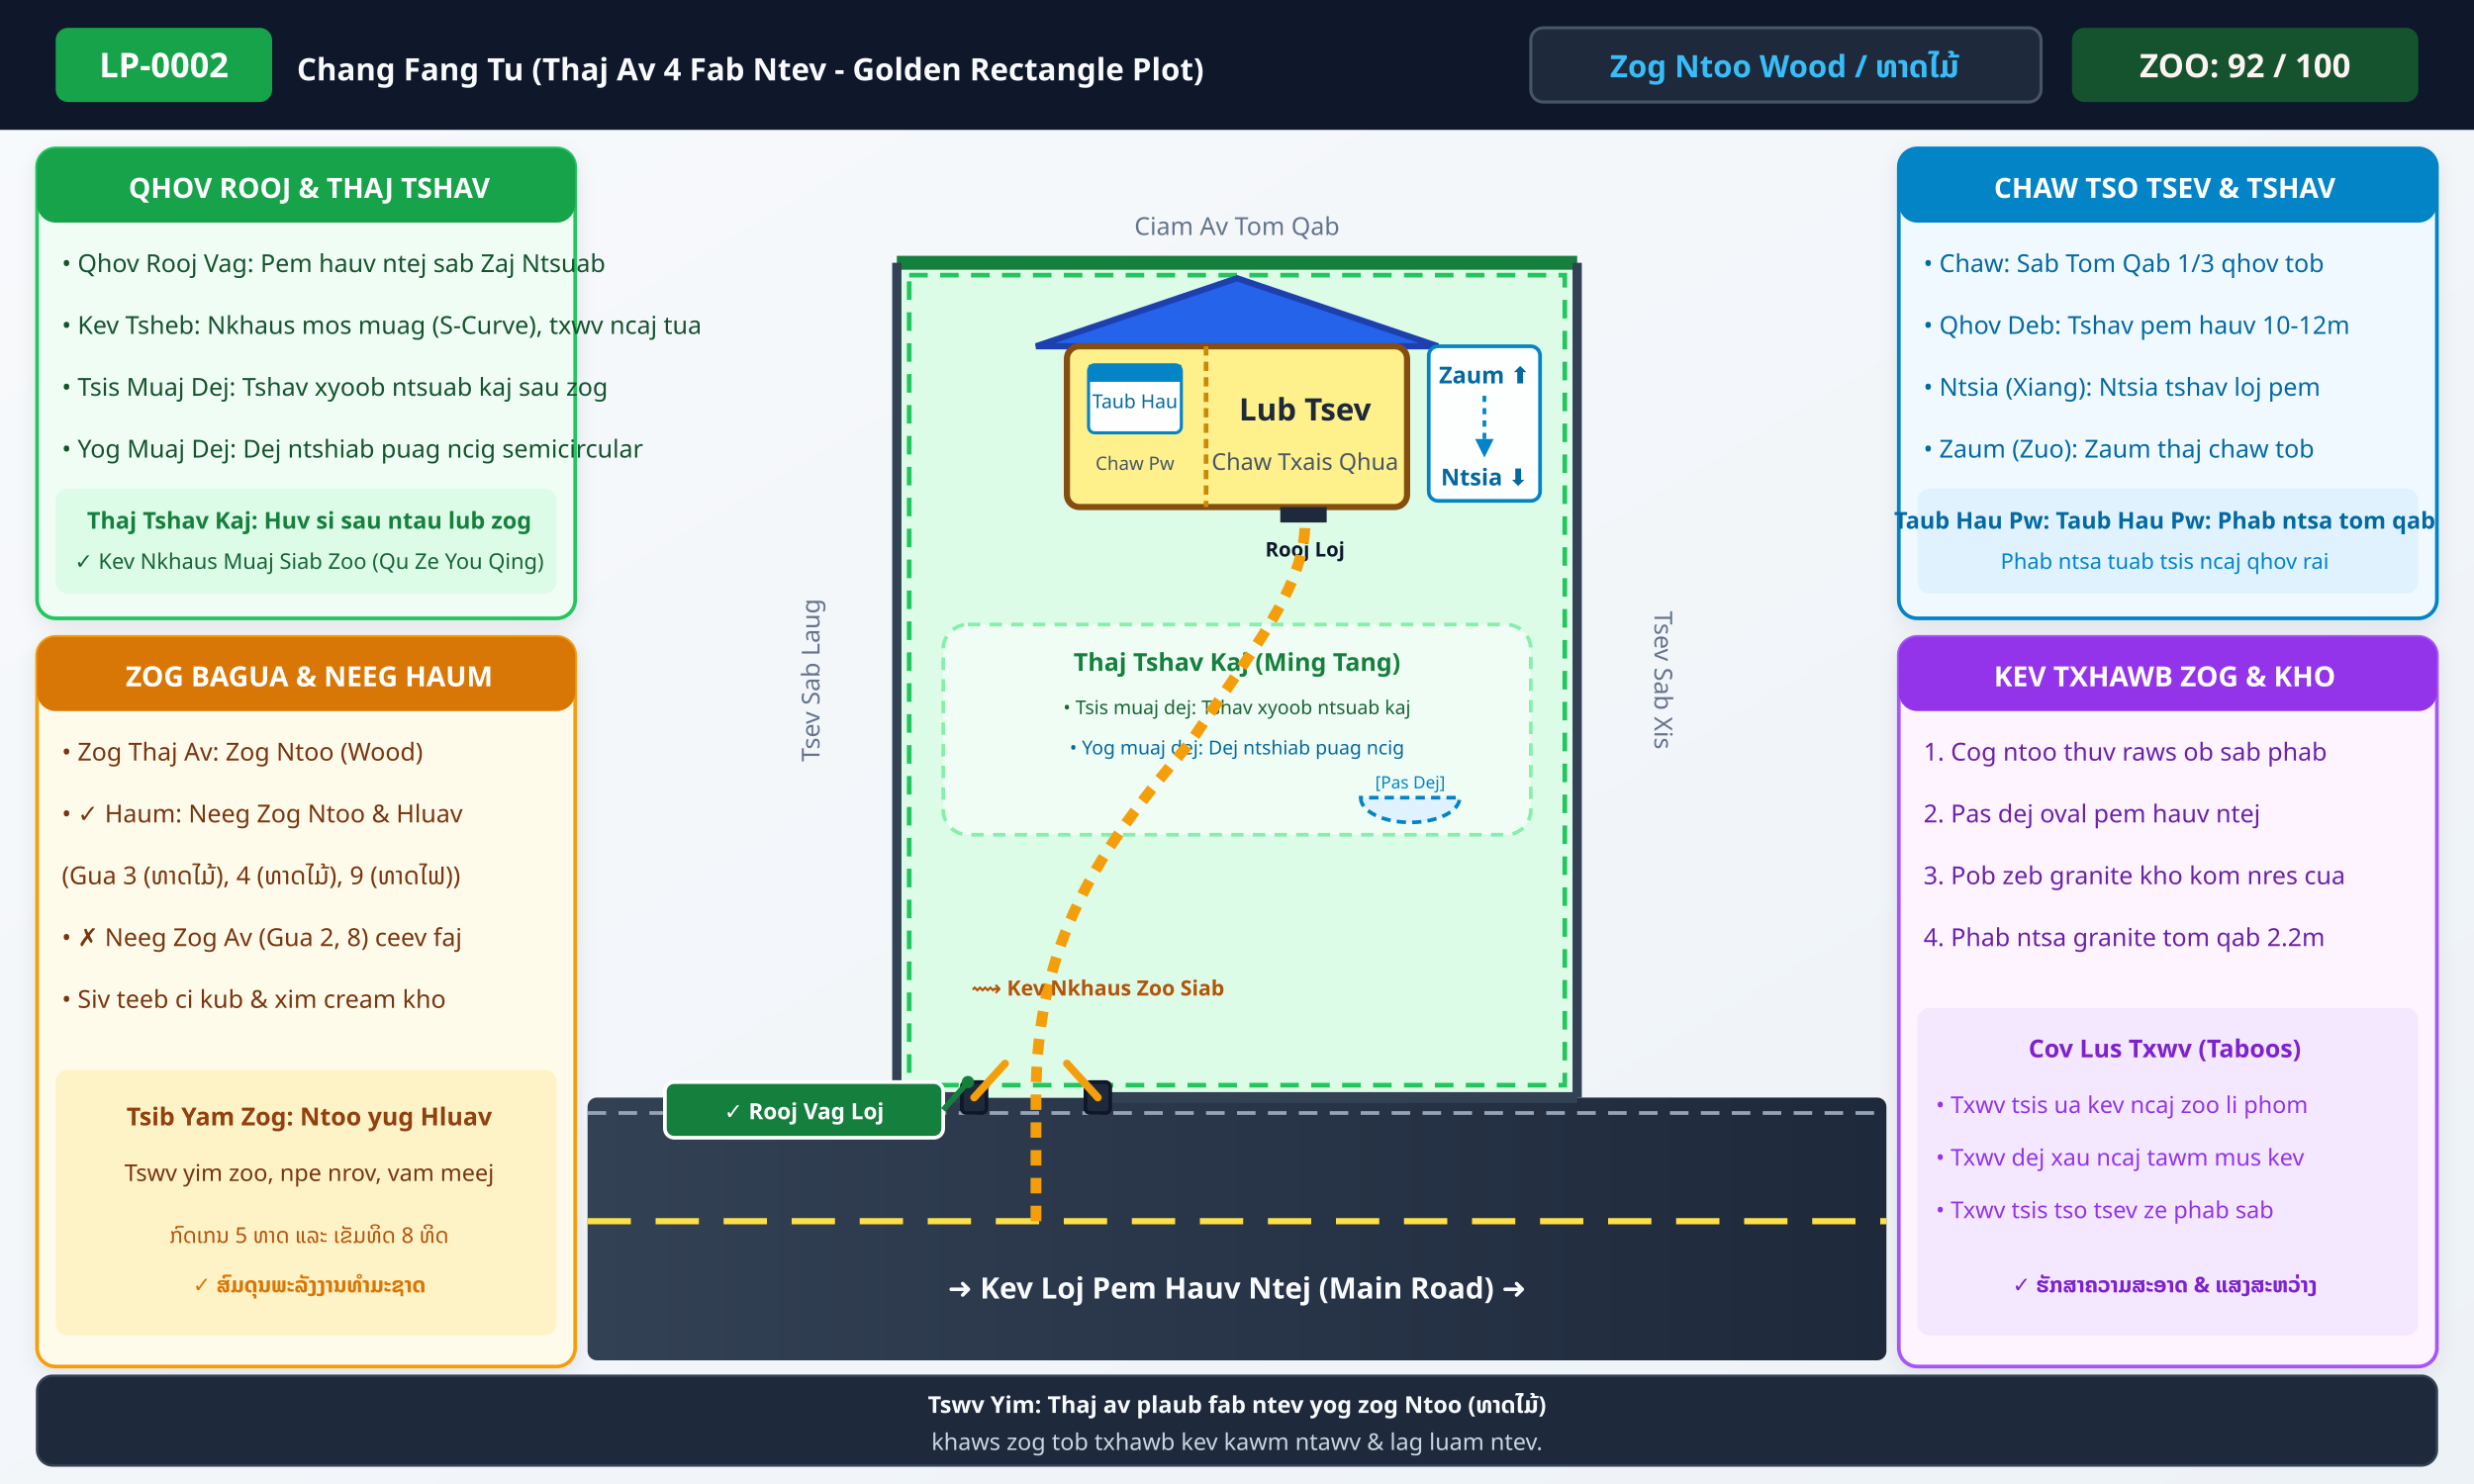
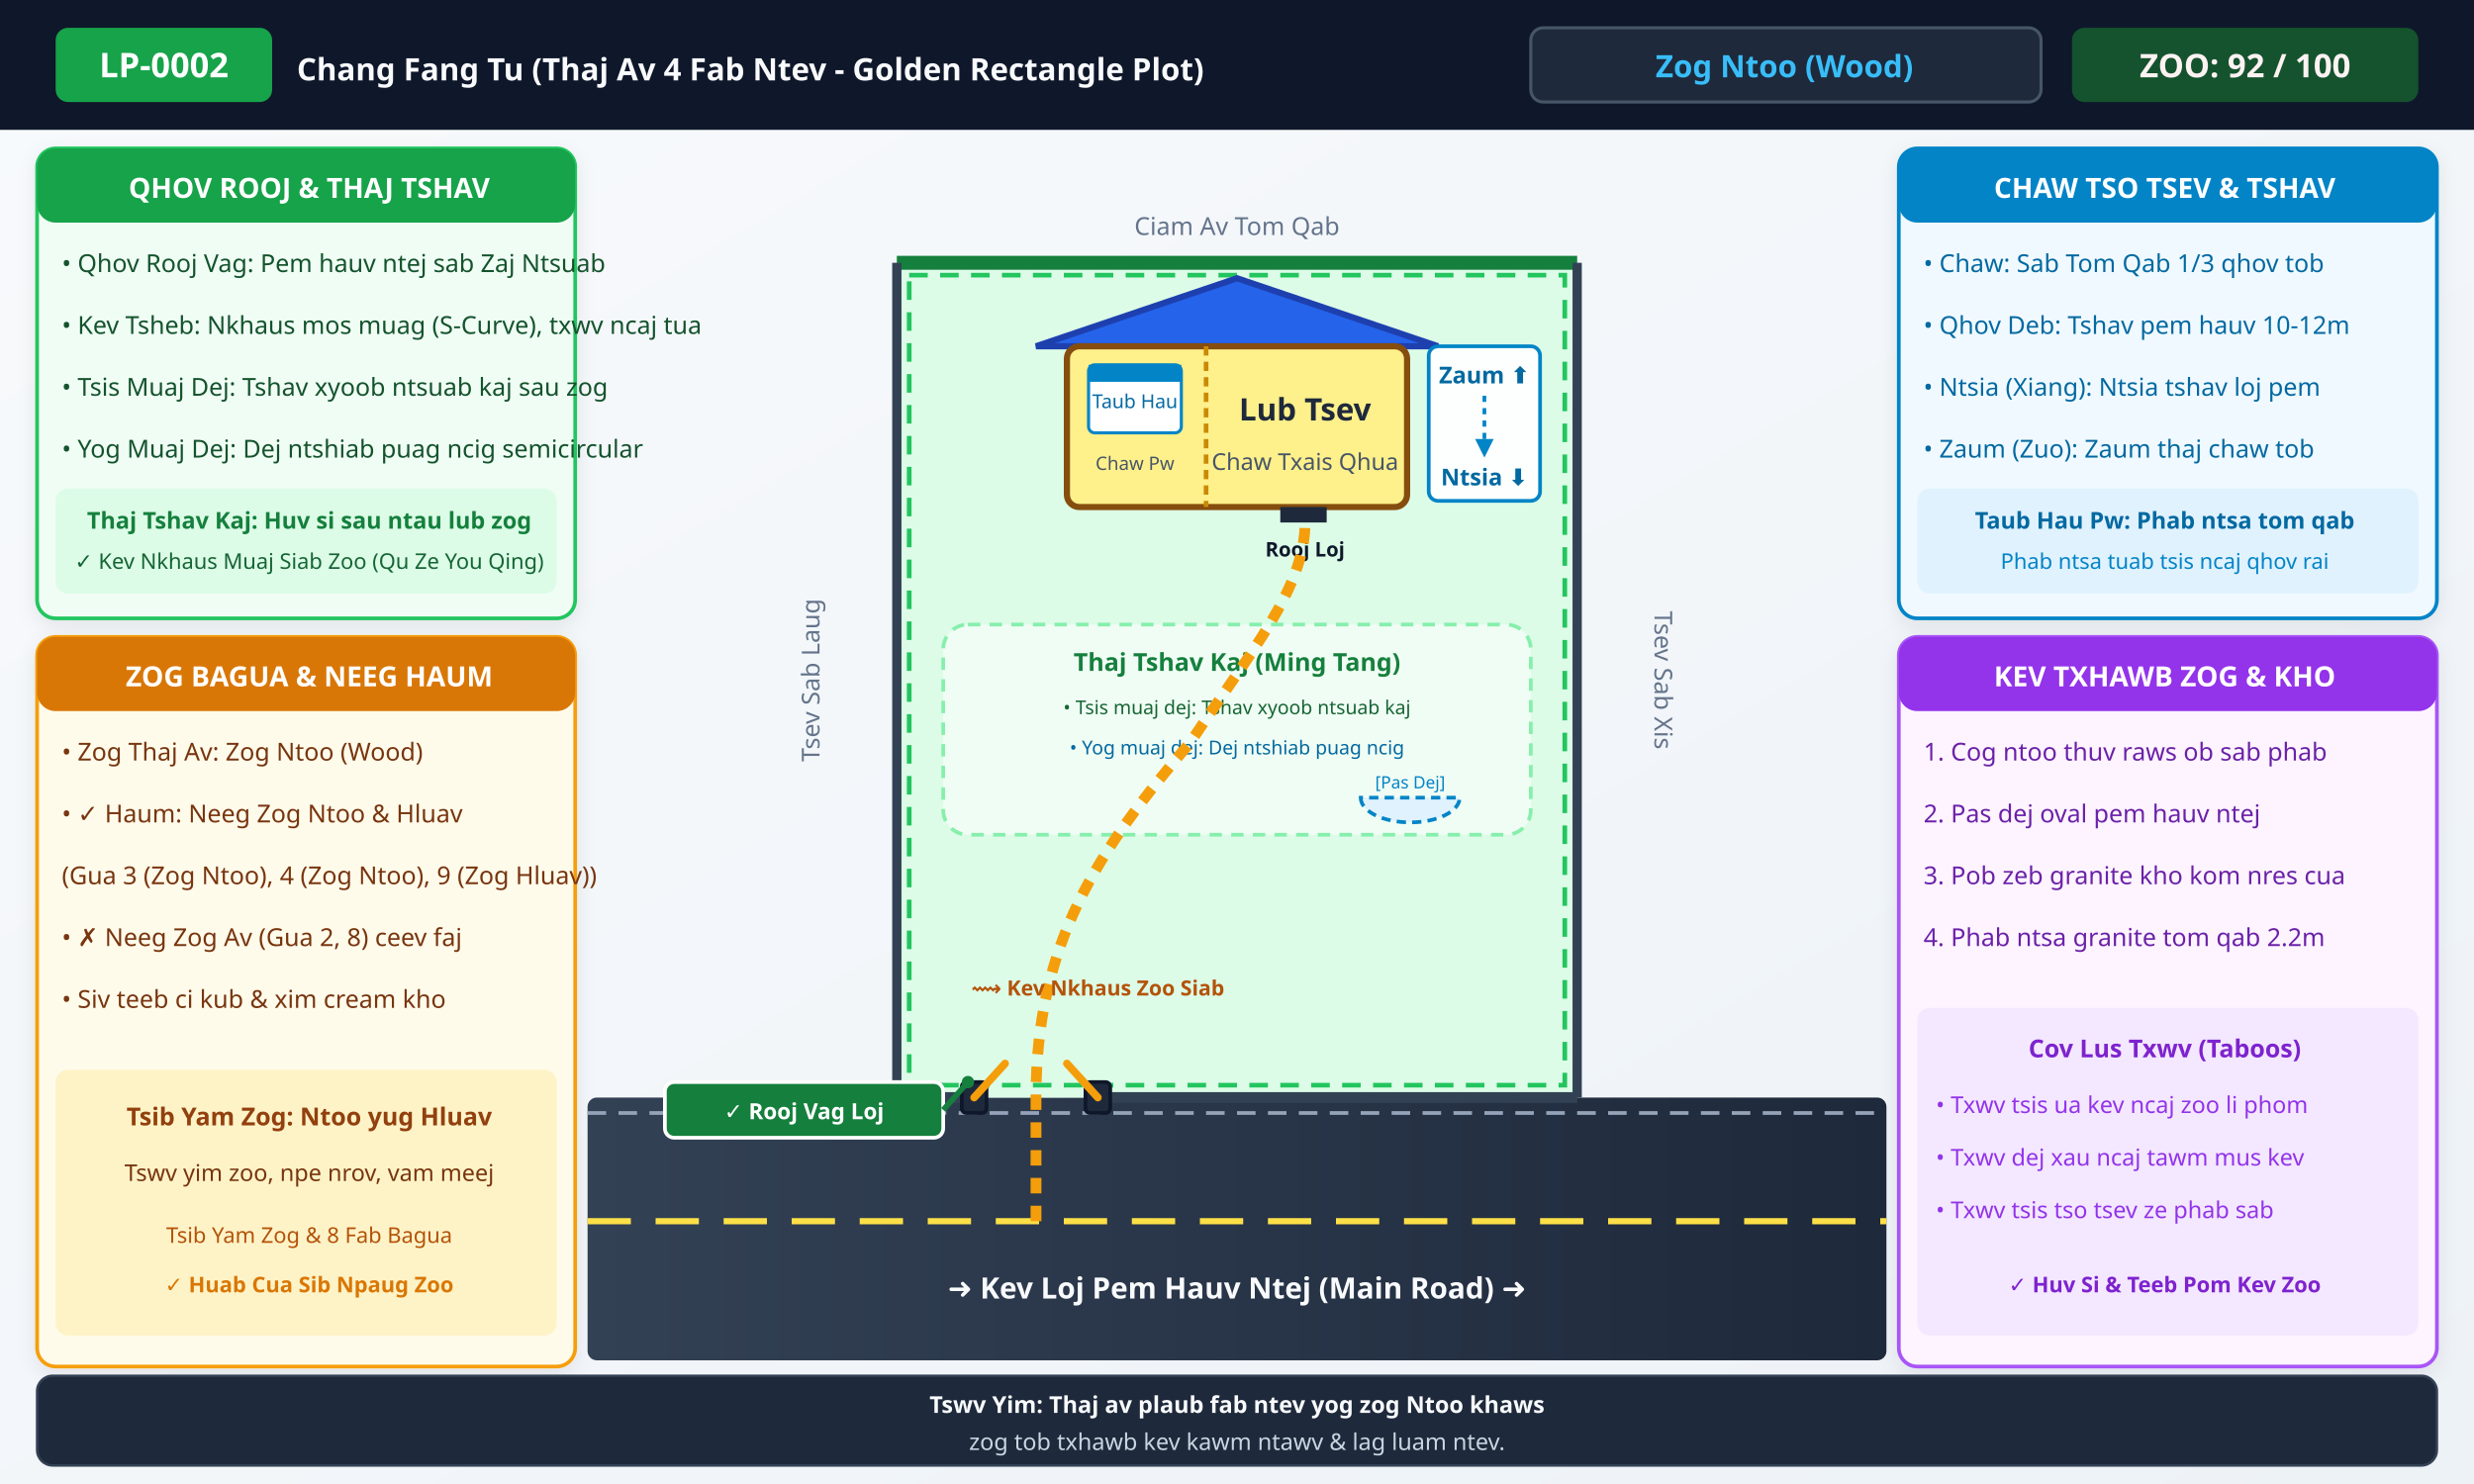
<svg xmlns="http://www.w3.org/2000/svg" viewBox="0 0 800 480" width="800" height="480">
  <defs>
    <linearGradient id="bgGrad" x1="0%" y1="0%" x2="100%" y2="100%">
      <stop offset="0%" stop-color="#F8FAFC" />
      <stop offset="100%" stop-color="#EDF2F7" />
    </linearGradient>
    <linearGradient id="roadGrad" x1="0%" y1="0%" x2="100%" y2="0%">
      <stop offset="0%" stop-color="#334155" />
      <stop offset="100%" stop-color="#1E293B" />
    </linearGradient>
    <filter id="shadow" x="-5%" y="-5%" width="110%" height="110%">
      <feDropShadow dx="0" dy="2" stdDeviation="3" flood-opacity="0.08" />
    </filter>
  </defs>
  <rect width="800" height="480" fill="url(#bgGrad)" />
  <rect x="0" y="0" width="800" height="42" fill="#0F172A" />
  <rect x="18" y="9" width="70" height="24" rx="4" fill="#16A34A" />
  <text x="53" y="25" font-family="'Segoe UI', sans-serif" font-weight="bold" font-size="11" fill="#FFFFFF" text-anchor="middle">LP-0002</text>
  <text x="96" y="26" font-family="'Noto Sans Lao', 'Segoe UI', sans-serif" font-weight="bold" font-size="10" fill="#F8FAFC">Chang Fang Tu (Thaj Av 4 Fab Ntev - Golden Rectangle Plot)</text>
  <rect x="495" y="9" width="165" height="24" rx="4" fill="#1E293B" stroke="#475569" stroke-width="1" />
-   <text x="577" y="25" font-family="'Noto Sans Lao', 'Segoe UI', sans-serif" font-weight="bold" font-size="10" fill="#38BDF8" text-anchor="middle">Zog Ntoo Wood / ທາດໄມ້</text>
+   <text x="577" y="25" font-family="'Noto Sans Lao', 'Segoe UI', sans-serif" font-weight="bold" font-size="10" fill="#38BDF8" text-anchor="middle">Zog Ntoo (Wood)</text>
  <rect x="670" y="9" width="112" height="24" rx="4" fill="#14532D" />
  <text x="726" y="25" font-family="'Noto Sans Lao', 'Segoe UI', sans-serif" font-weight="bold" font-size="10.5" fill="#FEF2F2" text-anchor="middle">ZOO: 92 / 100</text>
  <rect x="12" y="48" width="174" height="152" rx="6" fill="#F0FDF4" stroke="#22C55E" stroke-width="1.2" filter="url(#shadow)" />
  <rect x="12" y="48" width="174" height="24" rx="6" fill="#16A34A" />
  <text x="100" y="64" font-family="'Noto Sans Lao', 'Segoe UI', sans-serif" font-weight="bold" font-size="9" fill="#FFFFFF" text-anchor="middle">QHOV ROOJ &amp; THAJ TSHAV</text>
  <text x="20" y="88" font-family="'Noto Sans Lao', 'Segoe UI', sans-serif" font-size="8" fill="#14532D">• Qhov Rooj Vag: Pem hauv ntej sab Zaj Ntsuab</text>
  <text x="20" y="108" font-family="'Noto Sans Lao', 'Segoe UI', sans-serif" font-size="8" fill="#14532D">• Kev Tsheb: Nkhaus mos muag (S-Curve), txwv ncaj tua</text>
  <text x="20" y="128" font-family="'Noto Sans Lao', 'Segoe UI', sans-serif" font-size="8" fill="#14532D">• Tsis Muaj Dej: Tshav xyoob ntsuab kaj sau zog</text>
  <text x="20" y="148" font-family="'Noto Sans Lao', 'Segoe UI', sans-serif" font-size="8" fill="#14532D">• Yog Muaj Dej: Dej ntshiab puag ncig semicircular</text>
  <rect x="18" y="158" width="162" height="34" rx="4" fill="#DCFCE7" />
  <text x="100" y="171" font-family="'Noto Sans Lao', 'Segoe UI', sans-serif" font-weight="bold" font-size="7.5" fill="#15803D" text-anchor="middle">Thaj Tshav Kaj: Huv si sau ntau lub zog</text>
  <text x="100" y="184" font-family="'Noto Sans Lao', 'Segoe UI', sans-serif" font-size="7" fill="#166534" text-anchor="middle">✓ Kev Nkhaus Muaj Siab Zoo (Qu Ze You Qing)</text>
  <rect x="12" y="206" width="174" height="236" rx="6" fill="#FFFBEB" stroke="#F59E0B" stroke-width="1.2" filter="url(#shadow)" />
  <rect x="12" y="206" width="174" height="24" rx="6" fill="#D97706" />
  <text x="100" y="222" font-family="'Noto Sans Lao', 'Segoe UI', sans-serif" font-weight="bold" font-size="9" fill="#FFFFFF" text-anchor="middle">ZOG BAGUA &amp; NEEG HAUM</text>
  <text x="20" y="246" font-family="'Noto Sans Lao', 'Segoe UI', sans-serif" font-size="8" fill="#78350F">• Zog Thaj Av: Zog Ntoo (Wood)</text>
  <text x="20" y="266" font-family="'Noto Sans Lao', 'Segoe UI', sans-serif" font-size="8" fill="#78350F">• ✓ Haum: Neeg Zog Ntoo &amp; Hluav</text>
-   <text x="20" y="286" font-family="'Noto Sans Lao', 'Segoe UI', sans-serif" font-size="8" fill="#78350F">(Gua 3 (ທາດໄມ້), 4 (ທາດໄມ້), 9 (ທາດໄຟ))</text>
+   <text x="20" y="286" font-family="'Noto Sans Lao', 'Segoe UI', sans-serif" font-size="8" fill="#78350F">(Gua 3 (Zog Ntoo), 4 (Zog Ntoo), 9 (Zog Hluav))</text>
  <text x="20" y="306" font-family="'Noto Sans Lao', 'Segoe UI', sans-serif" font-size="8" fill="#78350F">• ✗ Neeg Zog Av (Gua 2, 8) ceev faj</text>
  <text x="20" y="326" font-family="'Noto Sans Lao', 'Segoe UI', sans-serif" font-size="8" fill="#78350F">• Siv teeb ci kub &amp; xim cream kho</text>
  <rect x="18" y="346" width="162" height="86" rx="4" fill="#FEF3C7" />
  <text x="100" y="364" font-family="'Noto Sans Lao', 'Segoe UI', sans-serif" font-weight="bold" font-size="8" fill="#92400E" text-anchor="middle">Tsib Yam Zog: Ntoo yug Hluav</text>
  <text x="100" y="382" font-family="'Noto Sans Lao', 'Segoe UI', sans-serif" font-size="7.5" fill="#78350F" text-anchor="middle">Tswv yim zoo, npe nrov, vam meej</text>
-   <text x="100" y="402" font-family="'Noto Sans Lao', 'Segoe UI', sans-serif" font-size="7" fill="#B45309" text-anchor="middle">ກົດເກນ 5 ທາດ ແລະ ເຂັມທິດ 8 ທິດ</text>
-   <text x="100" y="418" font-family="'Noto Sans Lao', 'Segoe UI', sans-serif" font-weight="bold" font-size="7" fill="#D97706" text-anchor="middle">✓ ສົມດຸນພະລັງງານທຳມະຊາດ</text>
+   <text x="100" y="402" font-family="'Noto Sans Lao', 'Segoe UI', sans-serif" font-size="7" fill="#B45309" text-anchor="middle">Tsib Yam Zog &amp; 8 Fab Bagua</text>
+   <text x="100" y="418" font-family="'Noto Sans Lao', 'Segoe UI', sans-serif" font-weight="bold" font-size="7" fill="#D97706" text-anchor="middle">✓ Huab Cua Sib Npaug Zoo</text>
  <rect x="614" y="48" width="174" height="152" rx="6" fill="#F0F9FF" stroke="#0284C7" stroke-width="1.2" filter="url(#shadow)" />
  <rect x="614" y="48" width="174" height="24" rx="6" fill="#0284C7" />
  <text x="700" y="64" font-family="'Noto Sans Lao', 'Segoe UI', sans-serif" font-weight="bold" font-size="9" fill="#FFFFFF" text-anchor="middle">CHAW TSO TSEV &amp; TSHAV</text>
  <text x="622" y="88" font-family="'Noto Sans Lao', 'Segoe UI', sans-serif" font-size="8" fill="#0369A1">• Chaw: Sab Tom Qab 1/3 qhov tob</text>
  <text x="622" y="108" font-family="'Noto Sans Lao', 'Segoe UI', sans-serif" font-size="8" fill="#0369A1">• Qhov Deb: Tshav pem hauv 10-12m</text>
  <text x="622" y="128" font-family="'Noto Sans Lao', 'Segoe UI', sans-serif" font-size="8" fill="#0369A1">• Ntsia (Xiang): Ntsia tshav loj pem</text>
  <text x="622" y="148" font-family="'Noto Sans Lao', 'Segoe UI', sans-serif" font-size="8" fill="#0369A1">• Zaum (Zuo): Zaum thaj chaw tob</text>
  <rect x="620" y="158" width="162" height="34" rx="4" fill="#E0F2FE" />
-   <text x="700" y="171" font-family="'Noto Sans Lao', 'Segoe UI', sans-serif" font-weight="bold" font-size="7.5" fill="#0369A1" text-anchor="middle">Taub Hau Pw: Taub Hau Pw: Phab ntsa tom qab</text>
+   <text x="700" y="171" font-family="'Noto Sans Lao', 'Segoe UI', sans-serif" font-weight="bold" font-size="7.5" fill="#0369A1" text-anchor="middle">Taub Hau Pw: Phab ntsa tom qab</text>
  <text x="700" y="184" font-family="'Noto Sans Lao', 'Segoe UI', sans-serif" font-size="7" fill="#0284C7" text-anchor="middle">Phab ntsa tuab tsis ncaj qhov rai</text>
  <rect x="614" y="206" width="174" height="236" rx="6" fill="#FDF4FF" stroke="#A855F7" stroke-width="1.2" filter="url(#shadow)" />
  <rect x="614" y="206" width="174" height="24" rx="6" fill="#9333EA" />
  <text x="700" y="222" font-family="'Noto Sans Lao', 'Segoe UI', sans-serif" font-weight="bold" font-size="9" fill="#FFFFFF" text-anchor="middle">KEV TXHAWB ZOG &amp; KHO</text>
  <text x="622" y="246" font-family="'Noto Sans Lao', 'Segoe UI', sans-serif" font-size="8" fill="#6B21A8">1. Cog ntoo thuv raws ob sab phab</text>
  <text x="622" y="266" font-family="'Noto Sans Lao', 'Segoe UI', sans-serif" font-size="8" fill="#6B21A8">2. Pas dej oval pem hauv ntej</text>
  <text x="622" y="286" font-family="'Noto Sans Lao', 'Segoe UI', sans-serif" font-size="8" fill="#6B21A8">3. Pob zeb granite kho kom nres cua</text>
  <text x="622" y="306" font-family="'Noto Sans Lao', 'Segoe UI', sans-serif" font-size="8" fill="#6B21A8">4. Phab ntsa granite tom qab 2.2m</text>
  <rect x="620" y="326" width="162" height="106" rx="4" fill="#F3E8FF" />
  <text x="700" y="342" font-family="'Noto Sans Lao', 'Segoe UI', sans-serif" font-weight="bold" font-size="8" fill="#7E22CE" text-anchor="middle">Cov Lus Txwv (Taboos)</text>
  <text x="626" y="360" font-family="'Noto Sans Lao', 'Segoe UI', sans-serif" font-size="7.5" fill="#9333EA">• Txwv tsis ua kev ncaj zoo li phom</text>
  <text x="626" y="377" font-family="'Noto Sans Lao', 'Segoe UI', sans-serif" font-size="7.5" fill="#9333EA">• Txwv dej xau ncaj tawm mus kev</text>
  <text x="626" y="394" font-family="'Noto Sans Lao', 'Segoe UI', sans-serif" font-size="7.5" fill="#9333EA">• Txwv tsis tso tsev ze phab sab</text>
-   <text x="700" y="418" font-family="'Noto Sans Lao', 'Segoe UI', sans-serif" font-weight="bold" font-size="7" fill="#7E22CE" text-anchor="middle">✓ ຮັກສາຄວາມສະອາດ &amp; ແສງສະຫວ່າງ</text>
+   <text x="700" y="418" font-family="'Noto Sans Lao', 'Segoe UI', sans-serif" font-weight="bold" font-size="7" fill="#7E22CE" text-anchor="middle">✓ Huv Si &amp; Teeb Pom Kev Zoo</text>
  <rect x="190" y="355" width="420" height="85" fill="url(#roadGrad)" rx="3" />
  <line x1="190" y1="395" x2="610" y2="395" stroke="#FDE047" stroke-width="2" stroke-dasharray="14,8" />
  <line x1="190" y1="360" x2="610" y2="360" stroke="#94A3B8" stroke-width="1.2" stroke-dasharray="6,4" />
  <text x="400" y="420" font-family="'Noto Sans Lao', 'Segoe UI', sans-serif" font-weight="bold" font-size="9.5" fill="#F8FAFC" text-anchor="middle">➜ Kev Loj Pem Hauv Ntej (Main Road) ➜</text>
  <g>
    <text x="400" y="76" font-family="'Noto Sans Lao', 'Segoe UI', sans-serif" font-size="8" fill="#64748B" text-anchor="middle">Ciam Av Tom Qab</text>
    <text x="265" y="220" font-family="'Noto Sans Lao', 'Segoe UI', sans-serif" font-size="8" fill="#64748B" text-anchor="middle" transform="rotate(-90 265 220)">Tsev Sab Laug</text>
    <text x="535" y="220" font-family="'Noto Sans Lao', 'Segoe UI', sans-serif" font-size="8" fill="#64748B" text-anchor="middle" transform="rotate(90 535 220)">Tsev Sab Xis</text>
    <rect x="290" y="85" width="220" height="270" fill="#DCFCE7" rx="4" />
    <rect x="294" y="89" width="212" height="262" fill="none" stroke="#22C55E" stroke-width="1.5" stroke-dasharray="6,4" />
    <line x1="290" y1="85" x2="510" y2="85" stroke="#15803D" stroke-width="4.5" />
    <line x1="290" y1="85" x2="290" y2="355" stroke="#334155" stroke-width="3" />
    <line x1="510" y1="85" x2="510" y2="355" stroke="#334155" stroke-width="3" />
    <polygon points="335,112 400,90 465,112" fill="#2563EB" stroke="#1E40AF" stroke-width="2" />
    <rect x="345" y="112" width="110" height="52" fill="#FEF08A" stroke="#854D0E" stroke-width="2" rx="4" />
    <line x1="390" y1="112" x2="390" y2="164" stroke="#CA8A04" stroke-width="1.5" stroke-dasharray="3,2" />
    <rect x="352" y="118" width="30" height="22" rx="2" fill="#FFFFFF" stroke="#0284C7" stroke-width="1" />
    <rect x="352" y="118" width="30" height="5.5" fill="#0284C7" />
    <text x="367" y="132" font-family="'Noto Sans Lao', 'Segoe UI', sans-serif" font-size="6.2" fill="#0369A1" text-anchor="middle">Taub Hau</text>
    <text x="367" y="152" font-family="'Noto Sans Lao', 'Segoe UI', sans-serif" font-size="6" fill="#475569" text-anchor="middle">Chaw Pw</text>
    <text x="422" y="136" font-family="'Noto Sans Lao', 'Segoe UI', sans-serif" font-weight="bold" font-size="10" fill="#1E293B" text-anchor="middle">Lub Tsev</text>
    <text x="422" y="152" font-family="'Noto Sans Lao', 'Segoe UI', sans-serif" font-size="7.5" fill="#475569" text-anchor="middle">Chaw Txais Qhua</text>
    <rect x="414" y="164" width="15" height="5" fill="#1E293B" />
    <text x="422" y="180" font-family="'Noto Sans Lao', 'Segoe UI', sans-serif" font-weight="bold" font-size="6.5" fill="#0F172A" text-anchor="middle">Rooj Loj</text>
    <g transform="translate(462, 112)">
      <rect x="0" y="0" width="36" height="50" rx="3" fill="#FFFFFF" fill-opacity="0.92" stroke="#0284C7" stroke-width="1.2" />
      <text x="18" y="12" font-family="'Segoe UI', sans-serif" font-weight="bold" font-size="7.5" fill="#0369A1" text-anchor="middle">Zaum ⬆</text>
      <line x1="18" y1="16" x2="18" y2="34" stroke="#0284C7" stroke-width="1.2" stroke-dasharray="2,2" />
      <polygon points="18,36 15,30 21,30" fill="#0284C7" />
      <text x="18" y="45" font-family="'Segoe UI', sans-serif" font-weight="bold" font-size="7.5" fill="#0369A1" text-anchor="middle">Ntsia ⬇</text>
    </g>
    <rect x="305" y="202" width="190" height="68" rx="8" fill="#F0FDF4" stroke="#86EFAC" stroke-width="1.2" stroke-dasharray="4,3" />
    <text x="400" y="217" font-family="'Noto Sans Lao', 'Segoe UI', sans-serif" font-weight="bold" font-size="8" fill="#15803D" text-anchor="middle">Thaj Tshav Kaj (Ming Tang)</text>
    <text x="400" y="231" font-family="'Noto Sans Lao', 'Segoe UI', sans-serif" font-size="6.2" fill="#166534" text-anchor="middle">• Tsis muaj dej: Tshav xyoob ntsuab kaj</text>
    <text x="400" y="244" font-family="'Noto Sans Lao', 'Segoe UI', sans-serif" font-size="6.2" fill="#0369A1" text-anchor="middle">• Yog muaj dej: Dej ntshiab puag ncig</text>
    <path d="M 440 258 A 16 8 0 0 0 472 258 Z" fill="#E0F2FE" stroke="#0284C7" stroke-width="1.2" stroke-dasharray="3,2" />
    <text x="456" y="255" font-family="'Noto Sans Lao', 'Segoe UI', sans-serif" font-size="5.5" fill="#0284C7" text-anchor="middle">[Pas Dej]</text>
    <line x1="290" y1="355" x2="311" y2="355" stroke="#334155" stroke-width="3.5" />
    <line x1="351" y1="355" x2="510" y2="355" stroke="#334155" stroke-width="3.5" />
    <rect x="311" y="350" width="8" height="10" rx="1.5" fill="#1E293B" stroke="#0F172A" stroke-width="1.2" />
    <rect x="351" y="350" width="8" height="10" rx="1.5" fill="#1E293B" stroke="#0F172A" stroke-width="1.2" />
    <line x1="315" y1="355" x2="325" y2="344" stroke="#F59E0B" stroke-width="2.5" stroke-linecap="round" />
    <line x1="355" y1="355" x2="345" y2="344" stroke="#F59E0B" stroke-width="2.5" stroke-linecap="round" />
    <path d="M 335 395 L 335 355 C 335 305 355 275 385 240 C 405 210 422 190 422 169" fill="none" stroke="#F59E0B" stroke-width="3.5" stroke-dasharray="5,4" />
    <text x="355" y="322" font-family="'Noto Sans Lao', 'Segoe UI', sans-serif" font-weight="bold" font-size="6.8" fill="#B45309" text-anchor="middle">⟿ Kev Nkhaus Zoo Siab</text>
    <g transform="translate(215, 350)">
      <rect x="0" y="0" width="90" height="18" rx="3" fill="#15803D" stroke="#FFFFFF" stroke-width="1.2" />
      <text x="45" y="12" font-family="'Noto Sans Lao', 'Segoe UI', sans-serif" font-weight="bold" font-size="7.2" fill="#FFFFFF" text-anchor="middle">✓ Rooj Vag Loj</text>
      <line x1="90" y1="9" x2="98" y2="0" stroke="#15803D" stroke-width="1.8" />
      <circle cx="98" cy="0" r="2" fill="#15803D" />
    </g>
  </g>
  <rect x="12" y="445" width="776" height="29" rx="5" fill="#1E293B" stroke="#334155" stroke-width="0.8" />
-   <text x="400" y="457" font-family="'Noto Sans Lao', 'Segoe UI', sans-serif" font-weight="bold" font-size="7.5" fill="#F8FAFC" text-anchor="middle">Tswv Yim: Thaj av plaub fab ntev yog zog Ntoo (ທາດໄມ້)</text>
-   <text x="400" y="469" font-family="'Noto Sans Lao', 'Segoe UI', sans-serif" font-size="7.5" fill="#CBD5E1" text-anchor="middle">khaws zog tob txhawb kev kawm ntawv &amp; lag luam ntev.</text>
+   <text x="400" y="457" font-family="'Noto Sans Lao', 'Segoe UI', sans-serif" font-weight="bold" font-size="7.5" fill="#F8FAFC" text-anchor="middle">Tswv Yim: Thaj av plaub fab ntev yog zog Ntoo khaws</text>
+   <text x="400" y="469" font-family="'Noto Sans Lao', 'Segoe UI', sans-serif" font-size="7.5" fill="#CBD5E1" text-anchor="middle">zog tob txhawb kev kawm ntawv &amp; lag luam ntev.</text>
</svg>
